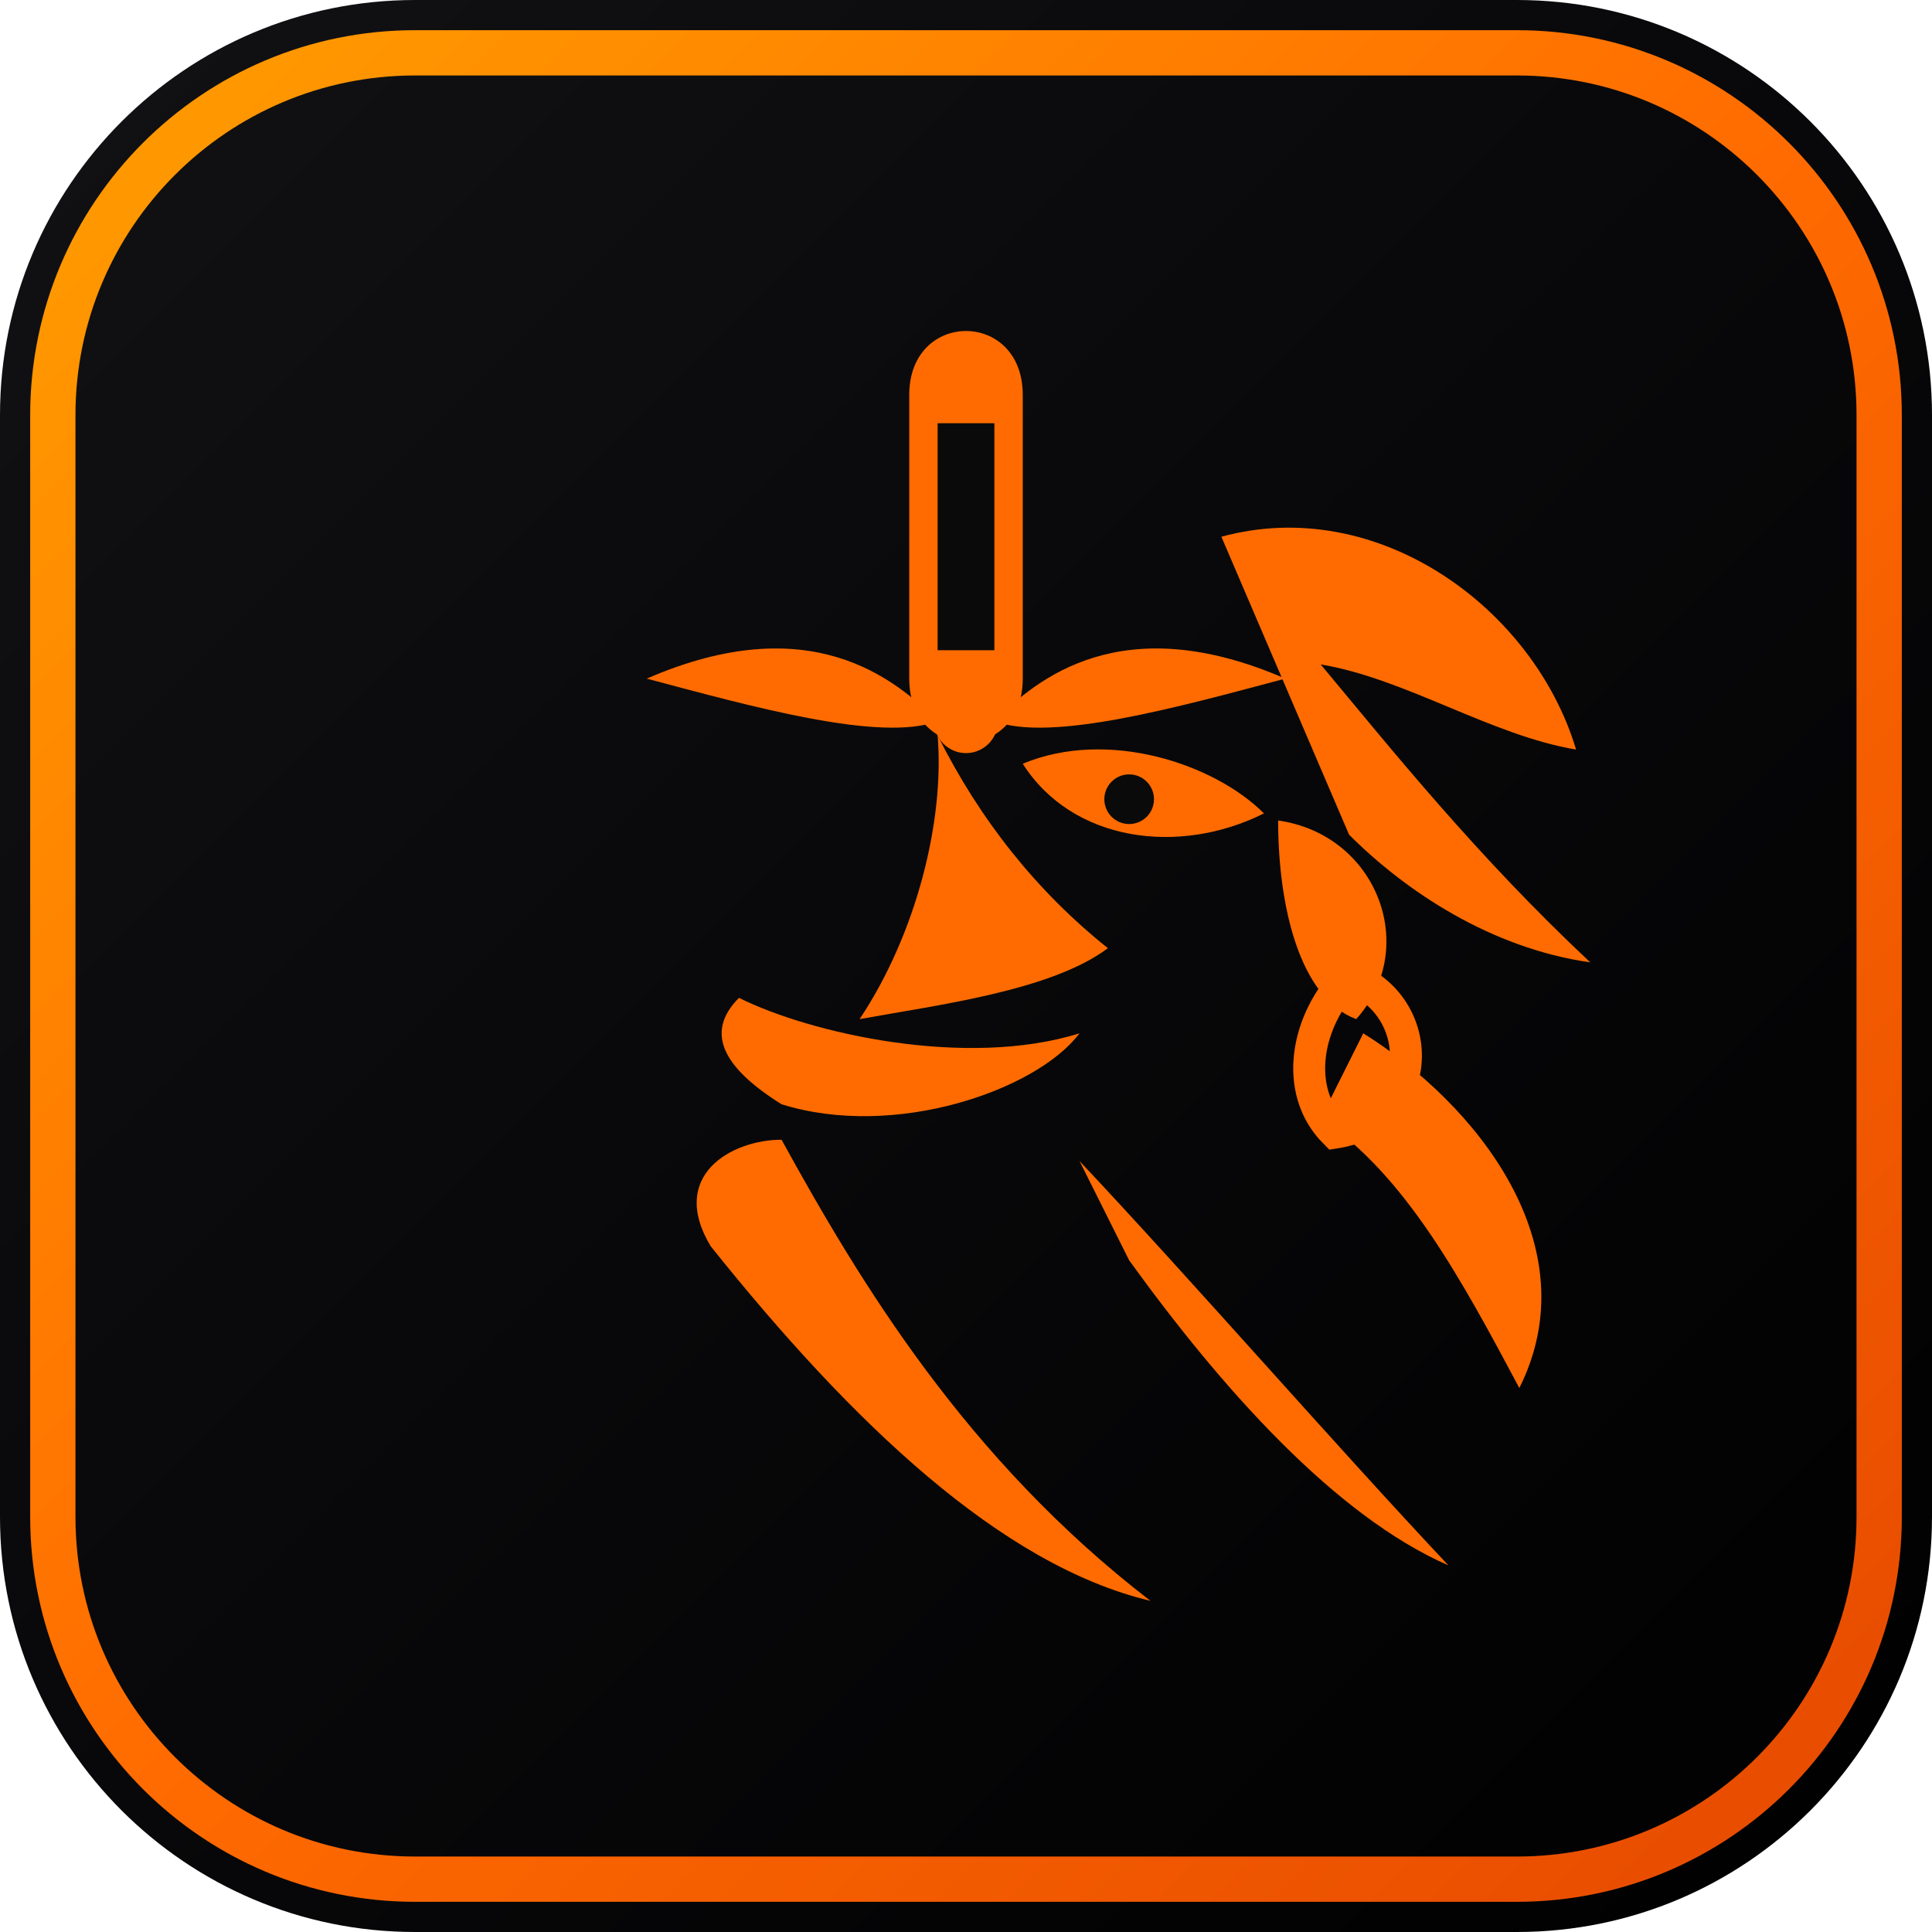
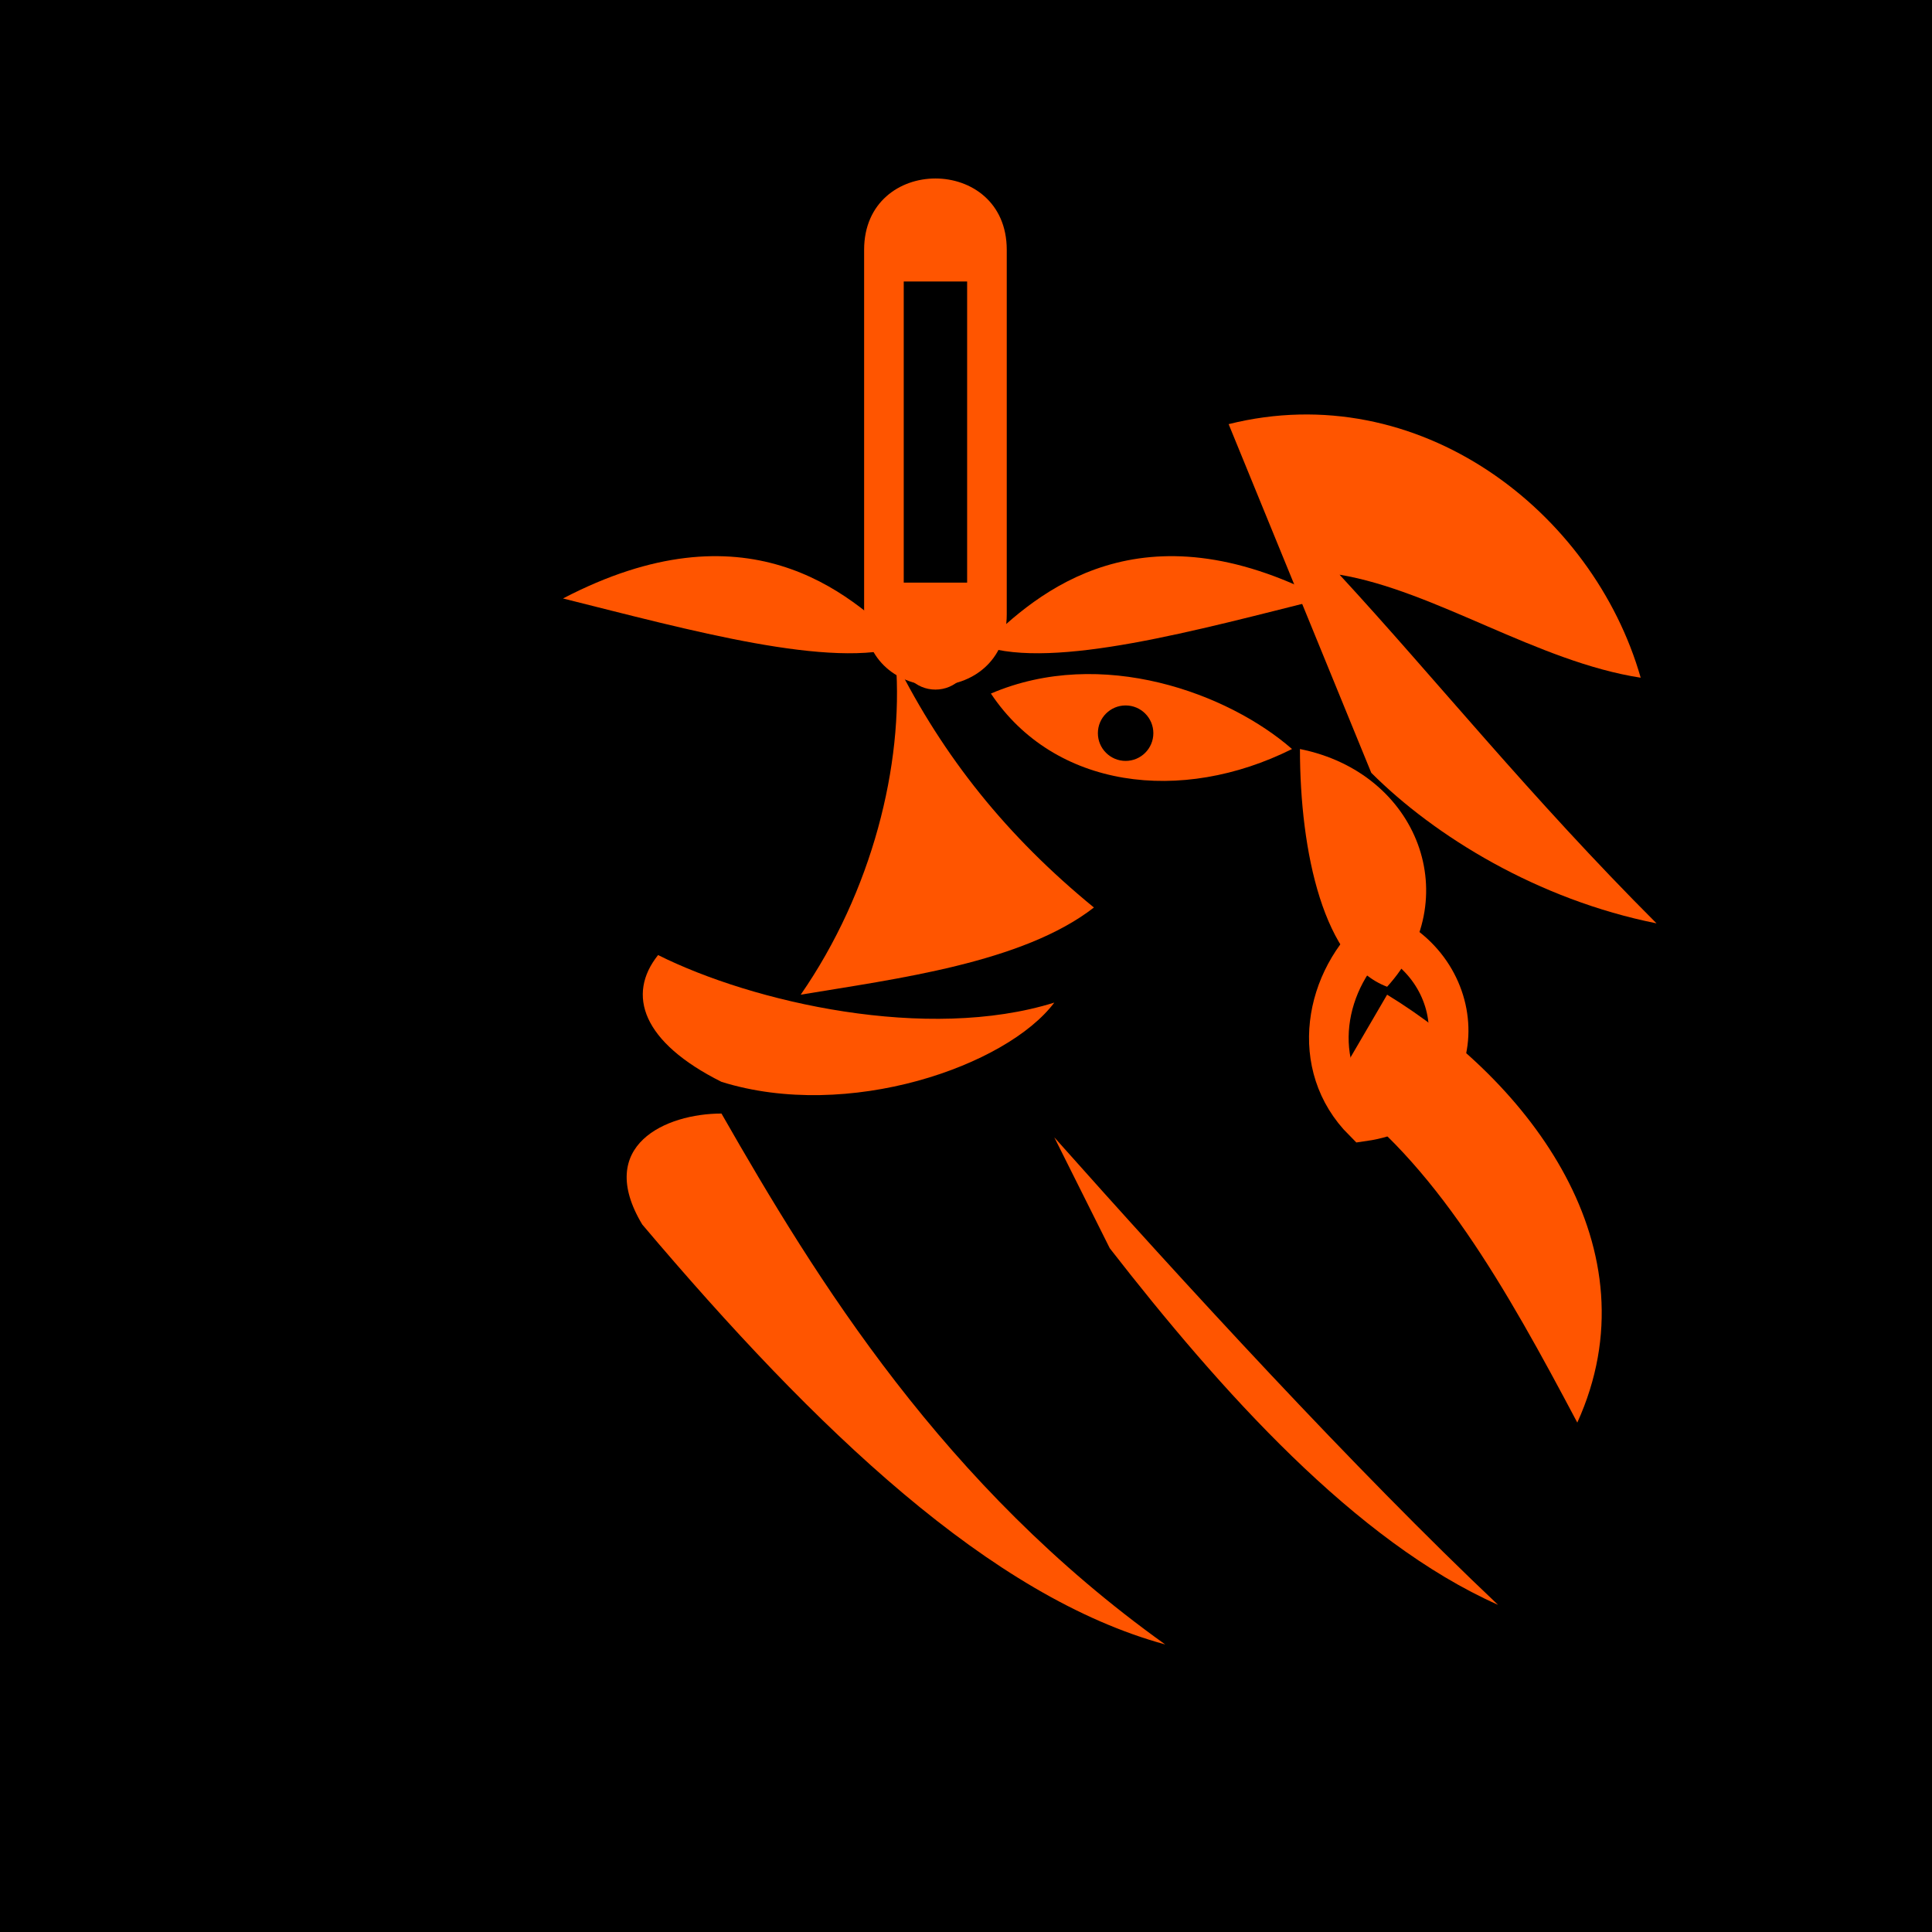
<svg xmlns="http://www.w3.org/2000/svg" viewBox="0 0 512 512" width="100%" height="100%">
-   <defs>
-     <linearGradient id="bgGrad192" x1="0%" y1="0%" x2="100%" y2="100%">
-       <stop offset="0%" stop-color="#121215" />
-       <stop offset="50%" stop-color="#08080a" />
-       <stop offset="100%" stop-color="#000000" />
-     </linearGradient>
-     <linearGradient id="orangeGrad192" x1="0%" y1="0%" x2="100%" y2="100%">
-       <stop offset="0%" stop-color="#FF9D00" />
-       <stop offset="50%" stop-color="#FF6B00" />
-       <stop offset="100%" stop-color="#E64A00" />
-     </linearGradient>
-   </defs>
-   <rect width="512" height="512" rx="110" fill="url(#bgGrad192)" />
-   <rect x="14" y="14" width="484" height="484" rx="96" fill="none" stroke="url(#orangeGrad192)" stroke-width="12" />
-   <g transform="translate(68, 52) scale(1.88)">
-     <g fill="#FF6B00">
-       <path d="M 92 28 C 92 16 108 16 108 28 L 108 68 C 108 80 92 80 92 68 Z" />
-       <path d="M 96 32 L 104 32 L 104 64 L 96 64 Z" fill="#0A0A0A" />
-       <circle cx="100" cy="74" r="4.5" fill="#FF6B00" />
-       <path d="M 55 68 C 78 58 90 68 96 74 C 88 77 70 72 55 68 Z" />
-       <path d="M 145 68 C 122 58 110 68 104 74 C 112 77 130 72 145 68 Z" />
-       <path d="M 108 80 C 120 75 135 80 142 87 C 130 93 115 91 108 80 Z" />
-       <circle cx="123" cy="85" r="3.5" fill="#0A0A0A" />
-       <path d="M 96 76 C 97 88 93 104 85 116 C 96 114 112 112 120 106 C 110 98 102 88 96 76 Z" />
-       <path d="M 68 113 C 78 118 100 123 116 118 C 110 126 90 133 74 128 C 66 123 63 118 68 113 Z" />
-       <path d="M 144 88 C 158 90 164 106 155 116 C 147 113 144 100 144 88 Z" />
-       <path d="M 154 110 C 165 114 165 130 152 132 C 146 126 148 116 154 110 Z" fill="none" stroke="#FF6B00" stroke-width="4.5" />
-       <path d="M 136 48 C 158 42 180 58 186 78 C 174 76 162 68 150 66 C 160 78 172 93 188 108 C 174 106 162 98 154 90 Z" />
-       <path d="M 156 118 C 172 128 188 148 178 168 C 170 153 162 138 150 130 Z" />
-       <path d="M 74 133 C 85 153 100 178 126 198 C 105 193 84 173 64 148 C 58 138 67 133 74 133 Z" />
-       <path d="M 116 136 C 132 153 152 176 168 193 C 152 186 136 168 123 150 Z" />
+   <rect width="512" height="512" fill="#000000" />
+   <g transform="translate(40, 20) scale(2.1)">
+     <g fill="#FF5500">
+       <path d="M 90 22 C 90 10 108 10 108 22 L 108 68 C 108 80 90 80 90 68 Z" />
+       <path d="M 95 26 L 103 26 L 103 64 L 95 64 Z" fill="#000000" />
+       <circle cx="99" cy="73" r="4.5" fill="#FF5500" />
+       <path d="M 52 66 C 75 54 88 65 95 72 C 86 75 68 70 52 66 Z" />
+       <path d="M 148 66 C 125 54 112 65 105 72 C 114 75 132 70 148 66 Z" />
+       <path d="M 106 78 C 120 72 136 78 144 85 C 130 92 114 90 106 78 Z" />
+       <circle cx="123" cy="83" r="3.5" fill="#000000" />
+       <path d="M 94 74 C 95 87 91 103 82 116 C 94 114 110 112 119 105 C 108 96 100 86 94 74 Z" />
+       <path d="M 64 111 C 76 117 98 122 114 117 C 108 125 88 132 72 127 C 62 122 60 116 64 111 Z" />
+       <path d="M 145 85 C 160 88 166 104 156 115 C 148 112 145 98 145 85 Z" />
+       <path d="M 155 108 C 167 113 167 130 153 132 C 146 125 148 114 155 108 Z" fill="none" stroke="#FF5500" stroke-width="5" />
+       <path d="M 136 44 C 160 38 182 55 188 76 C 175 74 162 65 150 63 C 162 76 174 91 190 107 C 175 104 162 96 154 88 Z" />
+       <path d="M 156 116 C 174 127 190 148 180 170 C 171 153 162 137 149 128 Z" />
+       <path d="M 72 131 C 84 152 100 178 128 198 C 106 192 84 171 62 145 C 56 135 65 131 72 131 Z" />
+       <path d="M 114 134 C 130 152 152 176 170 193 C 152 185 135 166 121 148 Z" />
    </g>
  </g>
</svg>
